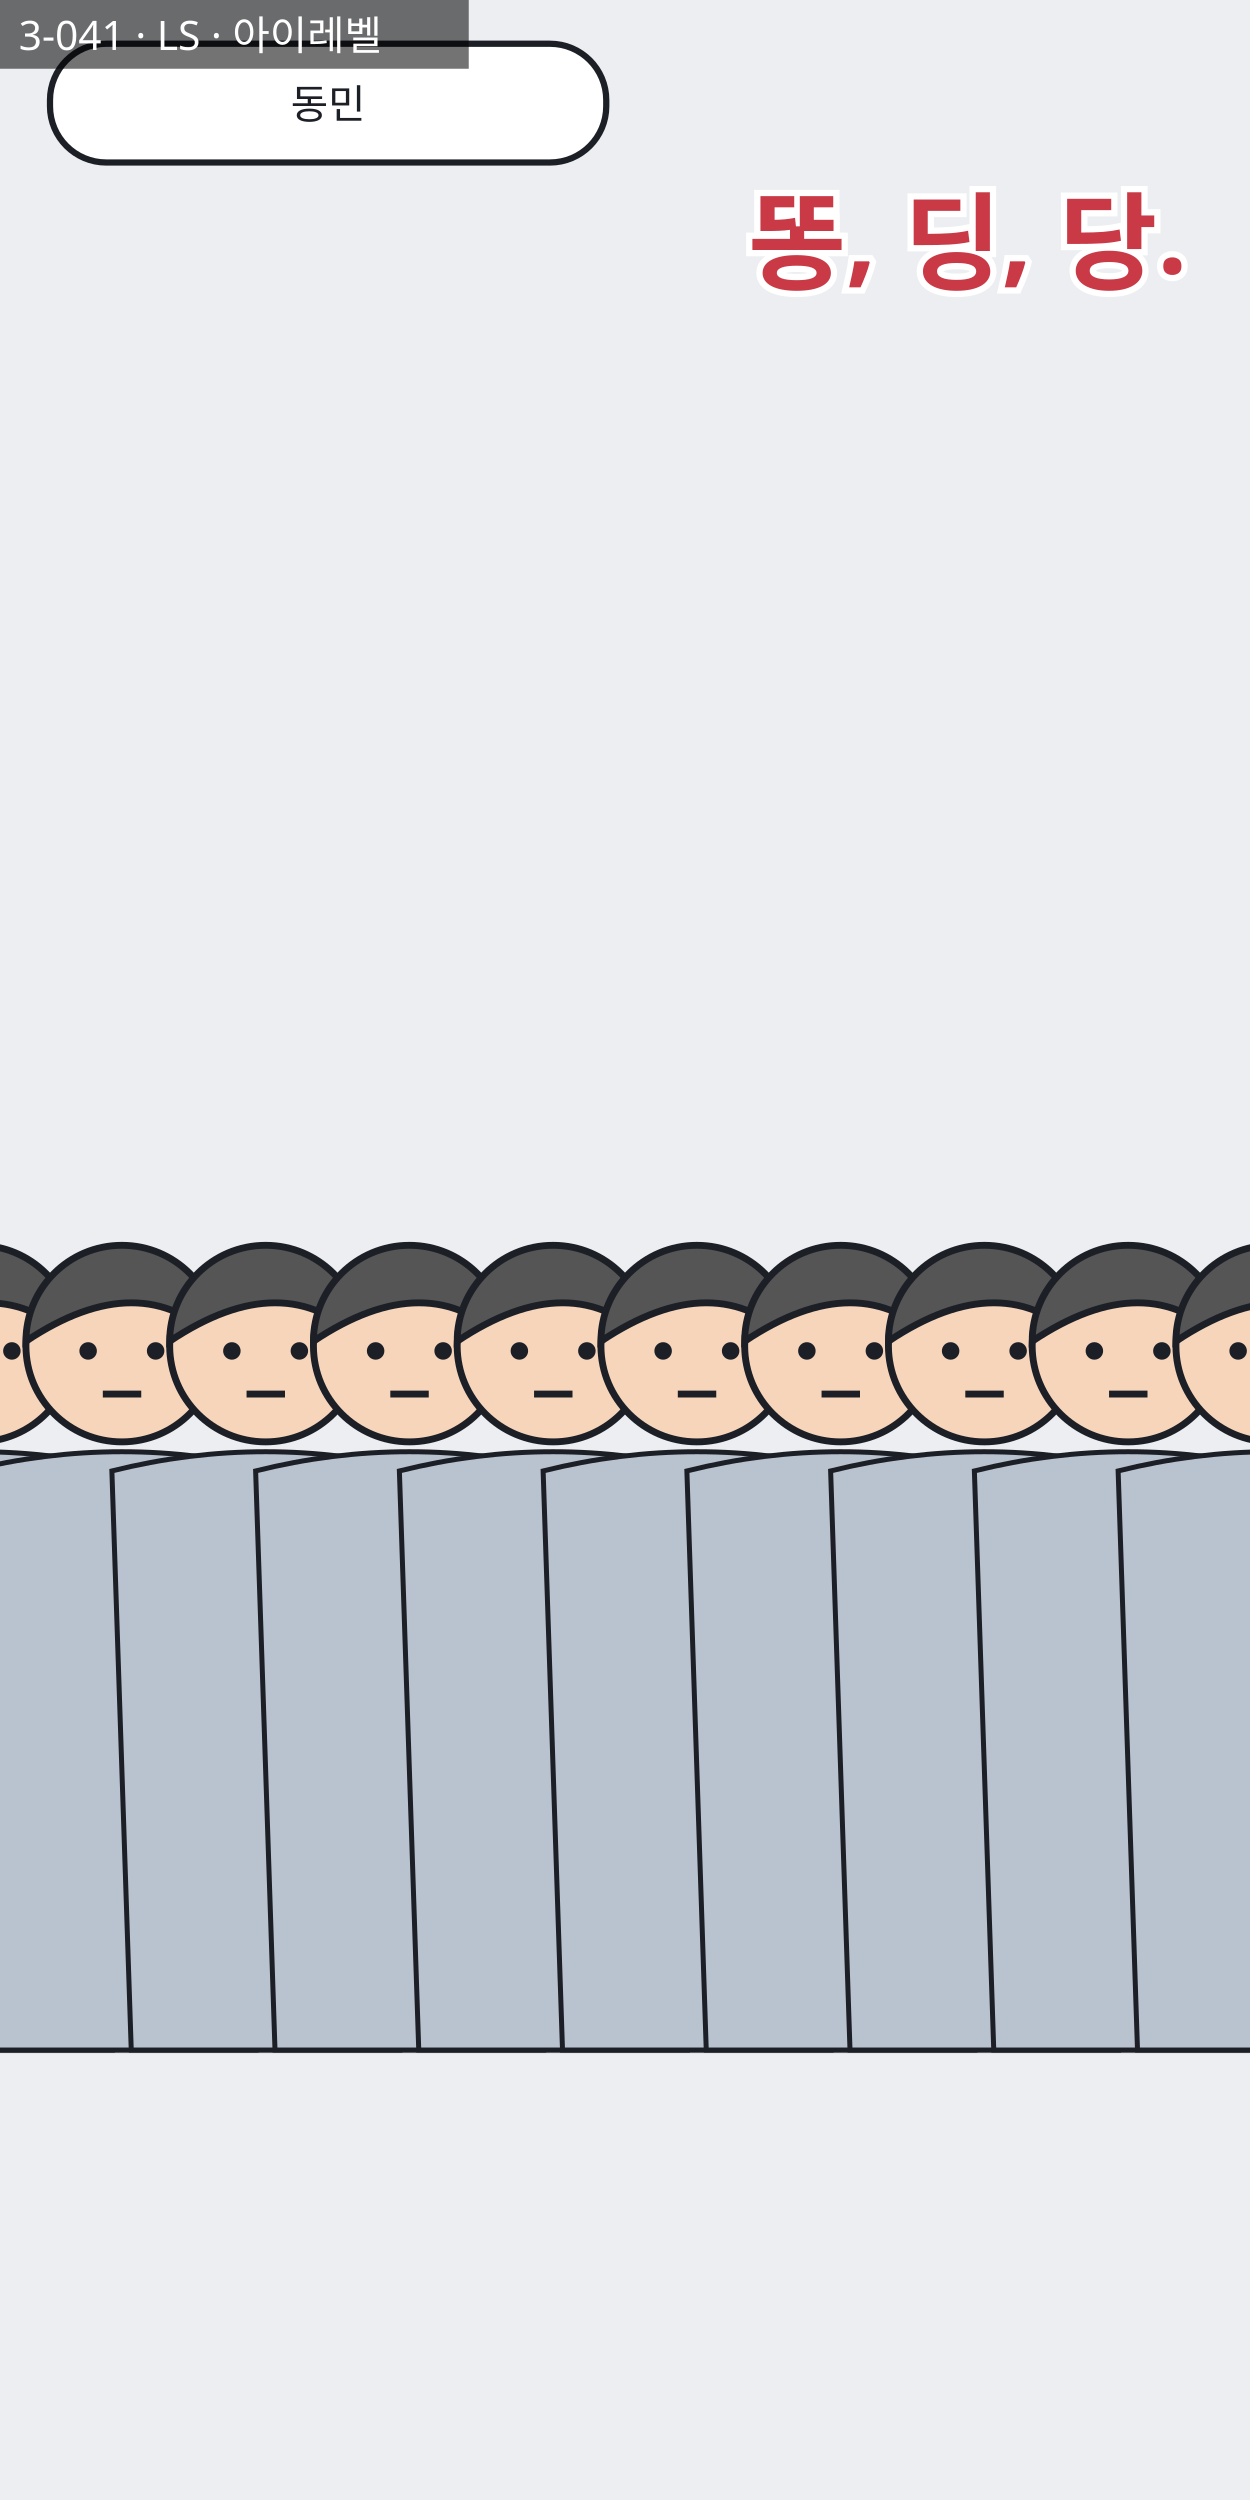
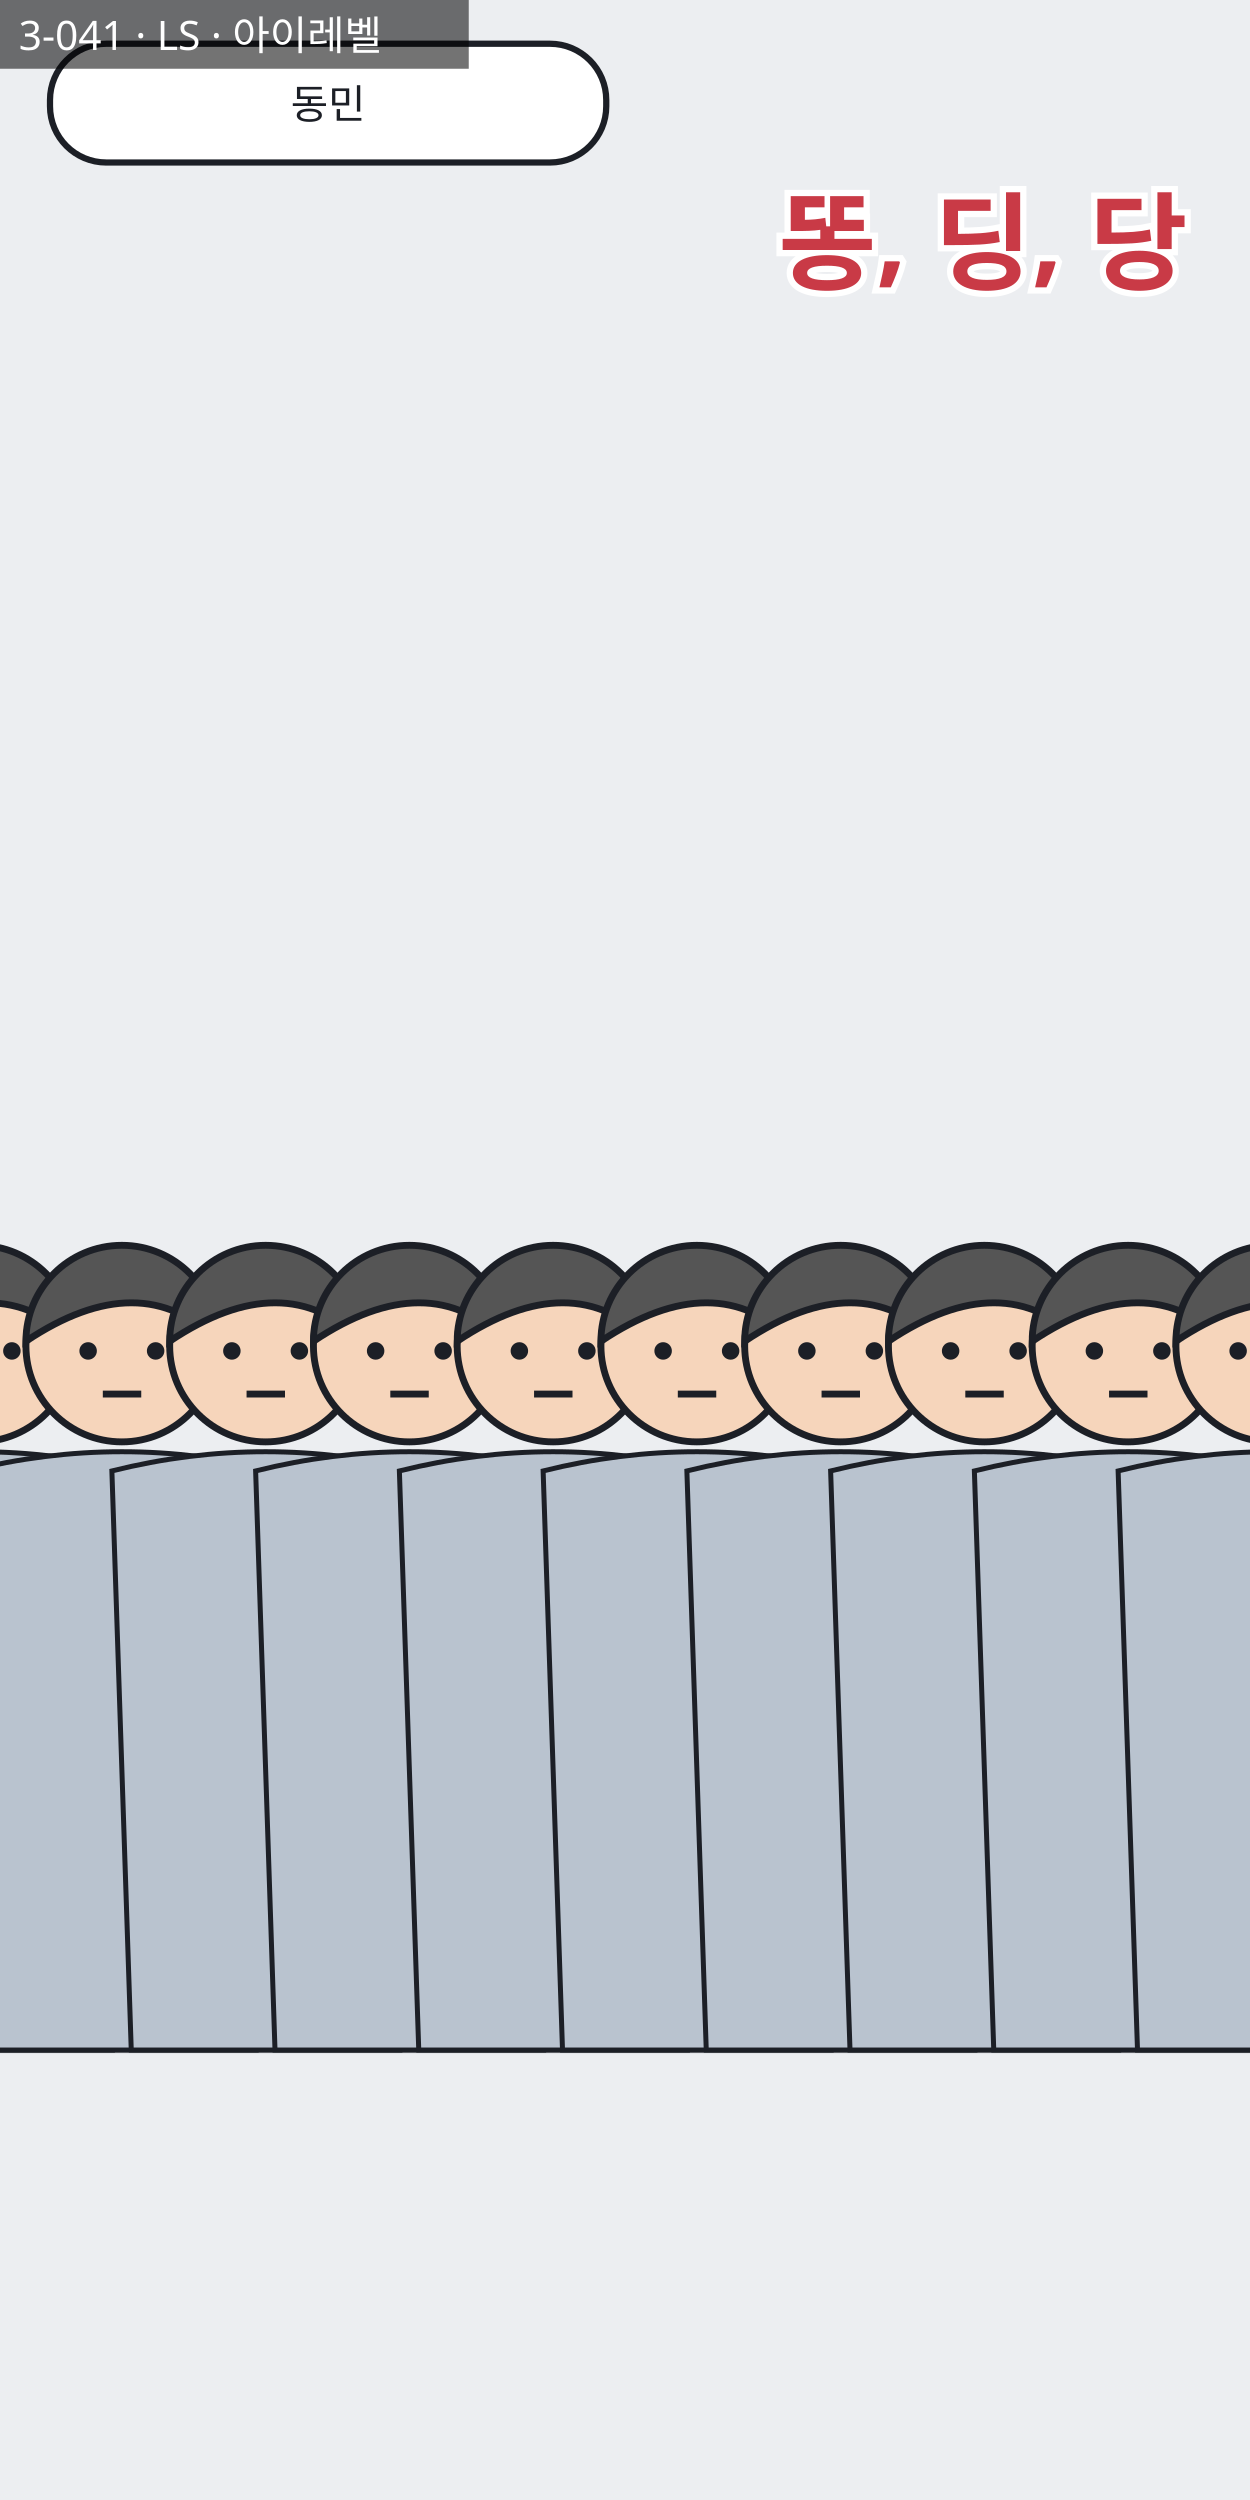
<svg xmlns="http://www.w3.org/2000/svg" viewBox="0 0 400 800" width="400" height="800" role="img" aria-label="3-041 공방 전체 와이드.">
  <rect width="400" height="800" fill="#ECEEF1" />
  <path d="M0 656 H400" stroke="#1C1F26" stroke-opacity=".35" stroke-width="2" />
  <path d="M-50.0 656.0 L-56.2 470.7 Q-7.0 458.4 42.2 470.7 L36.0 656.0Z" fill="#B9C3CF" stroke="#1C1F26" stroke-width="1.6" />
  <circle cx="-7.0" cy="430.7" r="30.7" fill="#F6D5BB" stroke="#1C1F26" stroke-width="2.2" />
  <path d="M-37.7 429.2 A30.7 30.7 0 0 1 23.7 429.2 Q-0.9 404.6 -37.7 429.2Z" fill="#555" stroke="#1C1F26" stroke-width="2.2" />
  <circle cx="-17.8" cy="432.3" r="2.8" fill="#1C1F26" />
  <circle cx="3.8" cy="432.3" r="2.8" fill="#1C1F26" />
  <path d="M-13.1 446.1 h12.3" stroke="#1C1F26" stroke-width="2.2" />
  <path d="M-4.0 656.0 L-10.2 470.7 Q39.0 458.4 88.2 470.7 L82.0 656.0Z" fill="#B9C3CF" stroke="#1C1F26" stroke-width="1.6" />
  <circle cx="39.0" cy="430.7" r="30.7" fill="#F6D5BB" stroke="#1C1F26" stroke-width="2.2" />
  <path d="M8.3 429.2 A30.7 30.7 0 0 1 69.7 429.2 Q45.1 404.6 8.3 429.2Z" fill="#555" stroke="#1C1F26" stroke-width="2.2" />
  <circle cx="28.2" cy="432.3" r="2.8" fill="#1C1F26" />
  <circle cx="49.8" cy="432.3" r="2.8" fill="#1C1F26" />
  <path d="M32.9 446.1 h12.3" stroke="#1C1F26" stroke-width="2.2" />
  <path d="M42.0 656.0 L35.8 470.7 Q85.0 458.4 134.2 470.7 L128.0 656.0Z" fill="#B9C3CF" stroke="#1C1F26" stroke-width="1.6" />
  <circle cx="85.0" cy="430.7" r="30.7" fill="#F6D5BB" stroke="#1C1F26" stroke-width="2.2" />
  <path d="M54.3 429.2 A30.7 30.7 0 0 1 115.7 429.2 Q91.1 404.6 54.3 429.2Z" fill="#555" stroke="#1C1F26" stroke-width="2.2" />
  <circle cx="74.2" cy="432.3" r="2.8" fill="#1C1F26" />
  <circle cx="95.8" cy="432.3" r="2.8" fill="#1C1F26" />
  <path d="M78.9 446.1 h12.3" stroke="#1C1F26" stroke-width="2.2" />
  <path d="M88.0 656.0 L81.8 470.7 Q131.0 458.4 180.2 470.7 L174.0 656.0Z" fill="#B9C3CF" stroke="#1C1F26" stroke-width="1.6" />
  <circle cx="131.0" cy="430.7" r="30.7" fill="#F6D5BB" stroke="#1C1F26" stroke-width="2.2" />
  <path d="M100.3 429.2 A30.7 30.7 0 0 1 161.7 429.2 Q137.1 404.6 100.3 429.2Z" fill="#555" stroke="#1C1F26" stroke-width="2.2" />
  <circle cx="120.2" cy="432.3" r="2.8" fill="#1C1F26" />
  <circle cx="141.8" cy="432.3" r="2.8" fill="#1C1F26" />
  <path d="M124.9 446.1 h12.3" stroke="#1C1F26" stroke-width="2.2" />
  <path d="M134.0 656.0 L127.8 470.7 Q177.0 458.4 226.2 470.7 L220.0 656.0Z" fill="#B9C3CF" stroke="#1C1F26" stroke-width="1.6" />
  <circle cx="177.0" cy="430.7" r="30.7" fill="#F6D5BB" stroke="#1C1F26" stroke-width="2.2" />
  <path d="M146.3 429.2 A30.7 30.7 0 0 1 207.7 429.2 Q183.1 404.6 146.3 429.2Z" fill="#555" stroke="#1C1F26" stroke-width="2.2" />
  <circle cx="166.2" cy="432.3" r="2.8" fill="#1C1F26" />
  <circle cx="187.8" cy="432.3" r="2.8" fill="#1C1F26" />
  <path d="M170.9 446.1 h12.3" stroke="#1C1F26" stroke-width="2.2" />
  <path d="M180.0 656.0 L173.8 470.7 Q223.0 458.4 272.2 470.7 L266.0 656.0Z" fill="#B9C3CF" stroke="#1C1F26" stroke-width="1.6" />
  <circle cx="223.0" cy="430.7" r="30.7" fill="#F6D5BB" stroke="#1C1F26" stroke-width="2.2" />
  <path d="M192.3 429.2 A30.7 30.7 0 0 1 253.7 429.2 Q229.1 404.6 192.3 429.2Z" fill="#555" stroke="#1C1F26" stroke-width="2.2" />
  <circle cx="212.2" cy="432.3" r="2.8" fill="#1C1F26" />
  <circle cx="233.8" cy="432.3" r="2.8" fill="#1C1F26" />
  <path d="M216.9 446.1 h12.3" stroke="#1C1F26" stroke-width="2.2" />
  <path d="M226.0 656.0 L219.8 470.7 Q269.0 458.4 318.2 470.7 L312.0 656.0Z" fill="#B9C3CF" stroke="#1C1F26" stroke-width="1.6" />
  <circle cx="269.0" cy="430.7" r="30.7" fill="#F6D5BB" stroke="#1C1F26" stroke-width="2.2" />
  <path d="M238.3 429.2 A30.7 30.7 0 0 1 299.7 429.2 Q275.1 404.6 238.3 429.2Z" fill="#555" stroke="#1C1F26" stroke-width="2.2" />
  <circle cx="258.2" cy="432.3" r="2.8" fill="#1C1F26" />
  <circle cx="279.8" cy="432.3" r="2.8" fill="#1C1F26" />
  <path d="M262.9 446.1 h12.3" stroke="#1C1F26" stroke-width="2.2" />
  <path d="M272.0 656.0 L265.8 470.7 Q315.0 458.4 364.2 470.7 L358.0 656.0Z" fill="#B9C3CF" stroke="#1C1F26" stroke-width="1.6" />
  <circle cx="315.0" cy="430.7" r="30.7" fill="#F6D5BB" stroke="#1C1F26" stroke-width="2.2" />
  <path d="M284.3 429.2 A30.7 30.7 0 0 1 345.7 429.2 Q321.1 404.6 284.3 429.2Z" fill="#555" stroke="#1C1F26" stroke-width="2.2" />
  <circle cx="304.2" cy="432.3" r="2.8" fill="#1C1F26" />
  <circle cx="325.8" cy="432.3" r="2.8" fill="#1C1F26" />
  <path d="M308.9 446.1 h12.3" stroke="#1C1F26" stroke-width="2.2" />
  <path d="M318.0 656.0 L311.8 470.7 Q361.0 458.4 410.2 470.7 L404.0 656.0Z" fill="#B9C3CF" stroke="#1C1F26" stroke-width="1.6" />
  <circle cx="361.0" cy="430.7" r="30.7" fill="#F6D5BB" stroke="#1C1F26" stroke-width="2.2" />
  <path d="M330.3 429.2 A30.7 30.7 0 0 1 391.7 429.2 Q367.1 404.6 330.3 429.2Z" fill="#555" stroke="#1C1F26" stroke-width="2.2" />
  <circle cx="350.2" cy="432.3" r="2.8" fill="#1C1F26" />
  <circle cx="371.8" cy="432.3" r="2.8" fill="#1C1F26" />
  <path d="M354.9 446.1 h12.3" stroke="#1C1F26" stroke-width="2.2" />
  <path d="M364.0 656.0 L357.8 470.7 Q407.0 458.4 456.2 470.7 L450.0 656.0Z" fill="#B9C3CF" stroke="#1C1F26" stroke-width="1.6" />
  <circle cx="407.0" cy="430.7" r="30.7" fill="#F6D5BB" stroke="#1C1F26" stroke-width="2.2" />
  <path d="M376.3 429.2 A30.7 30.7 0 0 1 437.7 429.2 Q413.1 404.6 376.3 429.2Z" fill="#555" stroke="#1C1F26" stroke-width="2.2" />
  <circle cx="396.2" cy="432.3" r="2.8" fill="#1C1F26" />
  <circle cx="417.8" cy="432.3" r="2.8" fill="#1C1F26" />
  <path d="M400.9 446.1 h12.3" stroke="#1C1F26" stroke-width="2.2" />
  <rect x="16" y="14" width="178" height="38" rx="18" fill="#fff" stroke="#1C1F26" stroke-width="2" />
  <text x="105" y="38" font-size="13" fill="#1C1F26" text-anchor="middle" font-family="sans-serif">동민</text>
-   <text x="380" y="90" font-size="34" fill="#C93A46" stroke="#fff" stroke-width="4" paint-order="stroke" text-anchor="end" font-family="sans-serif" font-weight="900">똥, 딩, 당.</text>
+   <text x="380" y="90" font-size="34" fill="#C93A46" stroke="#fff" stroke-width="4" paint-order="stroke" text-anchor="end" font-family="sans-serif" font-weight="900">똥, 딩, 당</text>
  <rect x="0" y="0" width="150" height="22" fill="#000" fill-opacity=".55" />
  <text x="6" y="16" font-size="13" fill="#fff" font-family="sans-serif">3-041 · LS · 아이레벨</text>
</svg>
